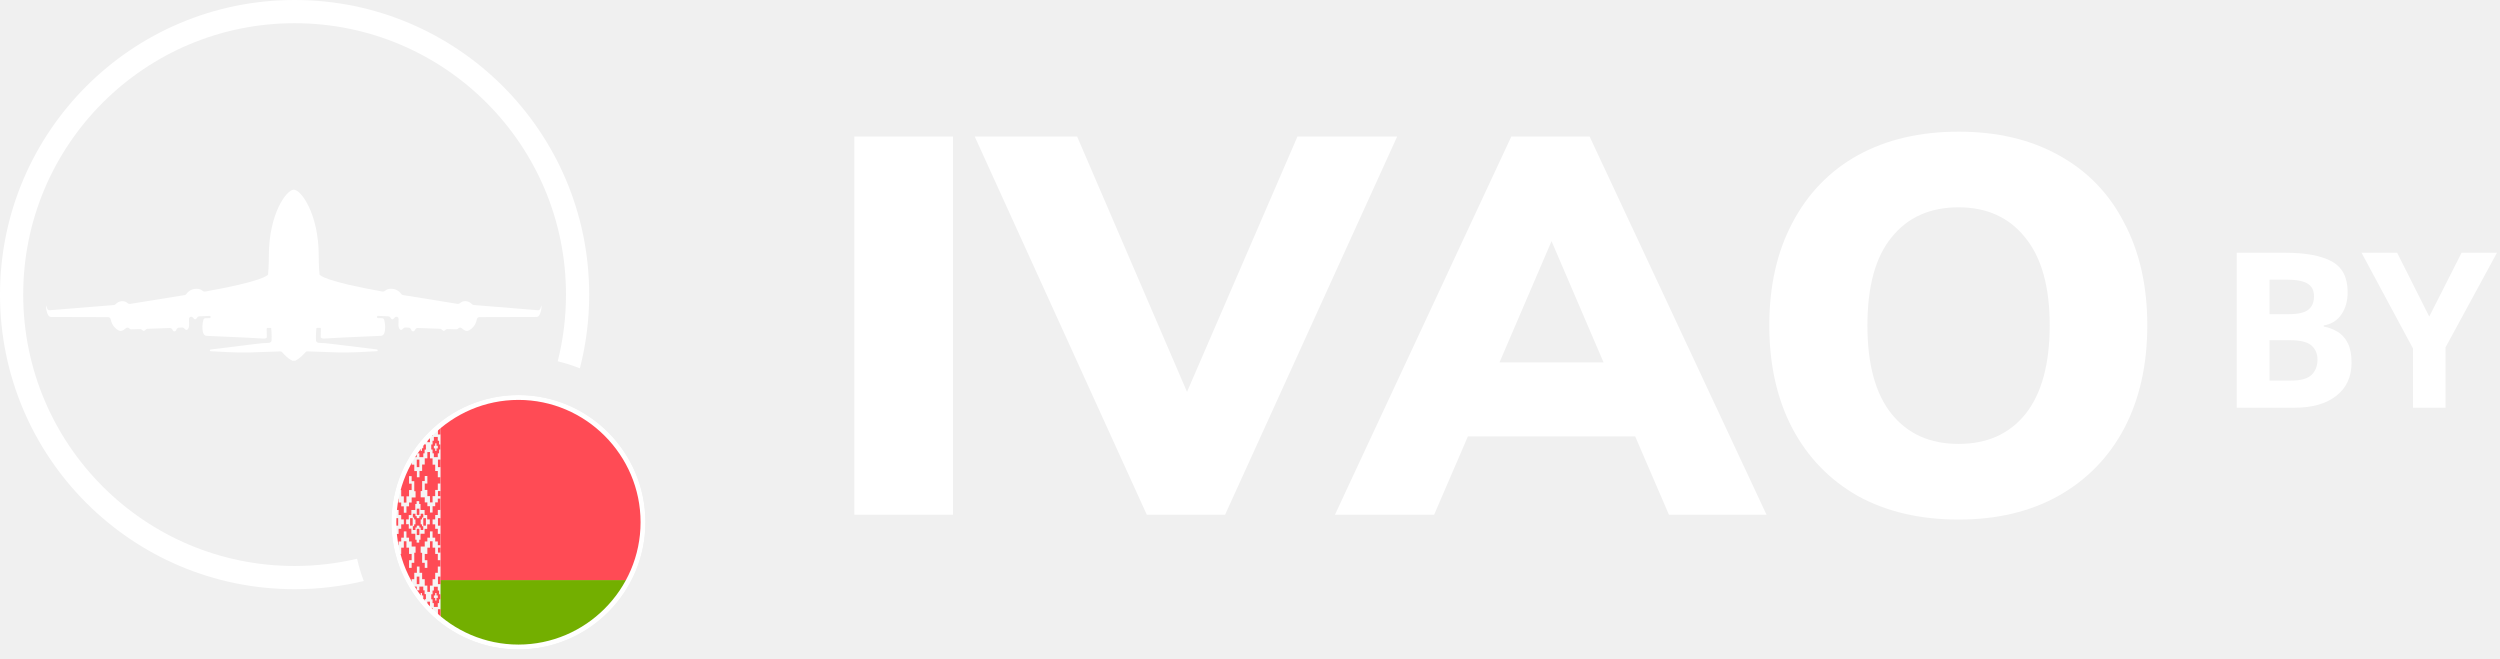
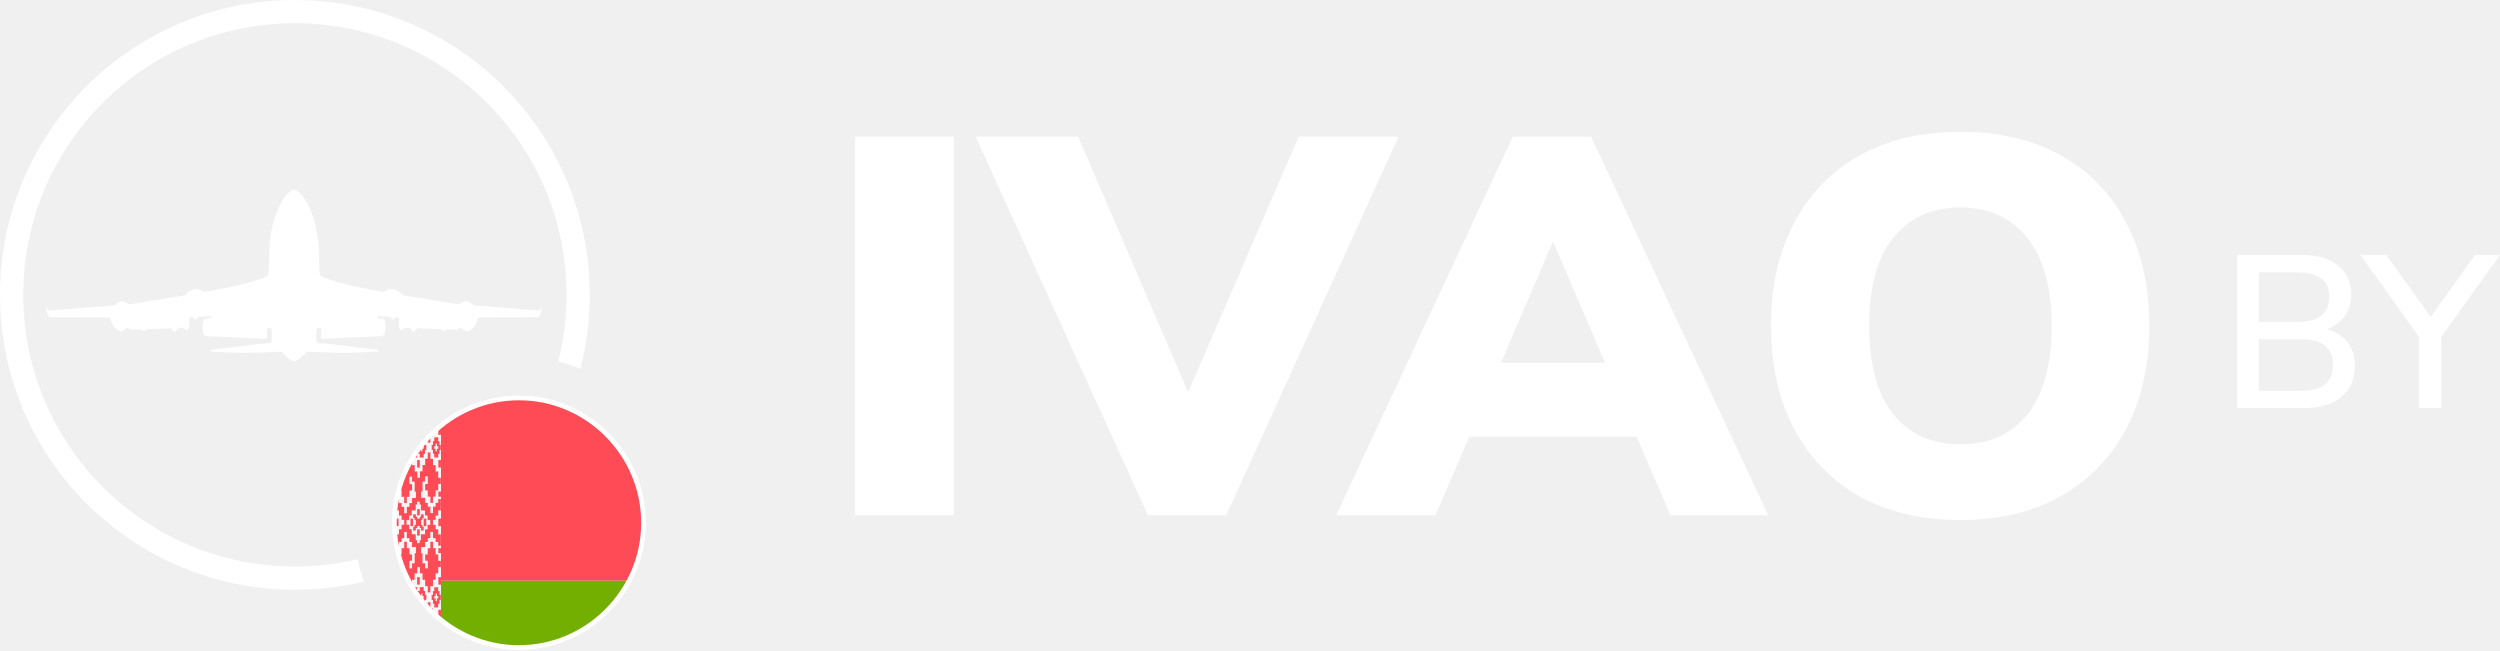
- <svg xmlns="http://www.w3.org/2000/svg" viewBox="0 0 5600.87 1474.79">
+ <svg xmlns="http://www.w3.org/2000/svg" viewBox="0 0 5595.52 1455">
  <defs>
-     <style>.cls-1,.cls-10,.cls-9{fill:#fff;}.cls-2{fill:none;}.cls-3{mask:url(#mask);}.cls-4{clip-path:url(#clip-path);}.cls-5{fill:#73af00;}.cls-6{fill:#ff4b55;}.cls-7{fill:#f5f5f5;}.cls-8{clip-path:url(#clip-path-4);}.cls-9{fill-rule:evenodd;}.cls-10{font-size:486.23px;font-family:NunitoSans-SemiBold, Nunito Sans;font-weight:600;}.cls-11{letter-spacing:-0.01em;}</style>
+     <style>.cls-1,.cls-9{fill:#fff;}.cls-2{fill:none;}.cls-3{mask:url(#mask);}.cls-4{clip-path:url(#clip-path);}.cls-5{fill:#73af00;}.cls-6{fill:#ff4b55;}.cls-7{fill:#f5f5f5;}.cls-8{clip-path:url(#clip-path-4);}.cls-9{fill-rule:evenodd;}</style>
    <mask id="mask" x="863.29" y="863.44" width="895.71" height="611.34" maskUnits="userSpaceOnUse">
      <g id="mask0">
        <path class="cls-1" d="M1161.5,1455c-156.7,0-284.5-128-284.5-285s127.8-285,284.5-285S1446,1013,1446,1170,1318.2,1455,1161.5,1455Z" />
      </g>
    </mask>
    <clipPath id="clip-path">
      <circle class="cls-2" cx="1160.48" cy="1170" r="281" />
    </clipPath>
    <clipPath id="clip-path-4">
      <circle class="cls-2" cx="1162.48" cy="1170" r="281" />
    </clipPath>
  </defs>
  <g id="Слой_2" data-name="Слой 2">
    <g id="Logo_small_" data-name="Logo (small)">
      <path id="Outline" class="cls-1" d="M660,0C295.5,0,0,295.5,0,660s295.5,660,660,660a659.67,659.67,0,0,0,155-18.3,363.84,363.84,0,0,1-15-49.9A609.53,609.53,0,0,1,660,1268C324.2,1268,52,995.8,52,660S324.2,52,660,52s608,272.2,608,608a608.4,608.4,0,0,1-18.5,149.4,362.49,362.49,0,0,1,49.6,15.8A657.2,657.2,0,0,0,1320,660C1320,295.5,1024.5,0,660,0Z" />
      <g class="cls-3">
        <g class="cls-4">
          <path class="cls-5" d="M1743.69,1452.72H884.78a15.21,15.21,0,0,1-15.32-15.32V1299.55H1759V1437.4A15.21,15.21,0,0,1,1743.69,1452.72Z" />
        </g>
        <g class="cls-4">
          <path class="cls-6" d="M1743.69,869.51H884.78a15.22,15.22,0,0,0-15.32,15.32v414.72H1759V884.83A15.21,15.21,0,0,0,1743.69,869.51Z" />
        </g>
        <g class="cls-4">
          <path class="cls-7" d="M987,1460.72H878.61a15.21,15.21,0,0,1-15.32-15.32V892.83a15.4,15.4,0,0,1,15.32-15.32H987Z" />
        </g>
        <g class="cls-8">
          <path class="cls-6" d="M886.19,1463.41h5.86V1446.5h-5.86Zm47.48,0h5.85V1446.5h-5.85Zm47.48,0H987V1446.5h-5.85Zm-71.22-44.88h5.85v-14h-5.85Zm47.48,0h5.85v-14h-5.85Zm-71.22-36.74h5.86v-16.91h-5.86Zm47.48,0h5.85v-16.91h-5.85Zm47.48,0H987v-16.91h-5.85Zm-82.92,22.76h5.85v-14.31h5.85v-14h5.85v14h5.86v14.31h5.85v14h-5.85v14.31h-5.86v14h-5.85v-14.31h-5.85v-14.3h-5.85v-13.66Zm47.15,0h5.85v-14.31h5.85v-14h5.86v14h5.85v14.31h5.85v14h-5.85v14.31h-5.85v14h-5.86v-14.31h-5.85v-14.3h-5.85v-13.66Zm12-56.58v14h-5.85v14.31H945.7v14h-5.85v14.31H934v-14.31h-5.86v-14h-5.85V1362h-5.85v-14h-5.85v14h-5.86v14.31h-5.85v14H893v14.31h-5.85v14H893v14h5.85v14.31h5.85v14h5.86v14h5.85v-14h5.85v-14h5.85v-14.31H934v-14h5.85v14h5.85v14.31h5.86v14h5.85v14h5.85v-14h5.85v-14H975v-14.31h5.85v-14h5.85v-14h-5.85v-14.31H975v-14h-5.86V1362h-5.85v-14ZM972,1334H975v-5.52h2.92V1334h2.93v5.53h-2.93v5.86H975v-5.86H972Zm0-19.51v8.46h-2.93v8.45h-2.92v11.38h2.92v8.46H972v8.45h8.78v-8.45h2.93v-8.46h2.92v-11.38h-2.92v-8.45h-2.93v-8.46Zm-80,19.51H895v-5.52h2.93V1334h2.93v5.86H897.9v5.53H895v-5.53h-2.92V1334Zm0-19.83v8.45h-2.93v8.46h-2.93v11.38h2.93v8.45h2.93v8.46h8.78v-8.46h2.92v-8.45h2.93v-11.38h-2.93v-8.46h-2.92v-8.45ZM924.89,1334h2.93v-5.52h2.92V1334h2.93v5.86h-2.93v5.53h-2.92v-5.53h-2.93Zm14.63,0h2.93v-5.52h2.93V1334h2.92v5.86h-2.92v5.53h-2.93v-5.53h-2.93Zm0-19.83v8.45h-5.85v-8.45h-8.78v8.45H922v8.46H919v11.38H922v8.45h2.93v8.46h8.78v-8.46h5.85v8.46h8.78v-8.46h2.93v-8.45h2.93v-11.38h-2.93v-8.46H948.3v-8.45Zm-53.33-5.53h5.86v-16.91h-5.86Zm47.48,0h5.85v-16.91h-5.85Zm47.48,0H987v-16.91h-5.85Zm-95-70.56h5.86V1227h-5.86Zm95,0H987V1227h-5.85Zm-47.48-39.35h5.85v-14h-5.85Zm-47.48-38v8.46h0v8.45h5.86v-8.45h0v-8.46Zm32.52,0v8.46h0v8.45h5.85v-8.45h0v-8.46Zm29.59,0v8.46h0v8.45h5.86v-8.45h0v-8.46Zm32.85,0v8.46h0v8.45H987v-8.45h0v-8.46Zm-38.7-9.75v5.52h-2.93v4.23h-5.85v-4.23h-2.93v-5.52h-5.85v8.45h2.93v4.23h2.92v5.53h0v5.52h-2.92v4.23h-2.93v8.46h5.85v-5.53h2.93v-4.23h5.85v4.23h2.93v5.53h5.85v-8.46h-2.92v-4.23h-2.93v-5.52h0v-5.53h2.93v-4.23h2.92v-8.45Zm-8.78,2.6h5.85v-14h-5.85Zm-47.48-42h5.86v-11.38h-5.86Zm95,0H987v-11.38h-5.85Zm-95-65h5.86v-16.91h-5.86Zm47.48,0h5.85v-16.91h-5.85Zm47.48,0H987v-16.91h-5.85Zm-71.22,122.92v-5.85h5.85v-9.76h5.86v-11.38h8.78v-13.33h2.92v-6.5h5.86v6.5h2.92v13.33h9.11v11.38h5.85v9.76h5.85v11.05h-5.85v10.09h-5.85v11h-9.11v13.33H939.2v6.51h-5.86v-6.51h-2.92v-13.33h-8.78V1184.4h-5.86v-10.08h-5.85v-4.88Zm47.48-156.74v14h-5.85v14H945.7V1055h-5.85v14.31H934v-14h-5.86V1041h-5.85v-14h-5.85V1012.7h-5.85V1027h-5.86v14h-5.85v14.31H893v14.31h-5.85v14H893v14.31h5.85v14h5.85v14h5.86v-14h5.85v-14h5.85v-14.31h-5.85v-16.91h5.85v11.39h5.85v22.43h2.93v14h-8.78v11.38h-5.85v8.45h-5.85v14.31h-5.86v-14.31h-5.85v-8.45H893v-8.78h-5.86v25.36H893v11.38h5.85v9.76h5.85v5.53h0v5.52h-5.85v10.09H893v11.38h-5.86v25.36H893V1213h5.85v-8.46h5.85v-14h5.86v14h5.85V1213h5.85v11.38h8.78v14h-2.93v22.44h-5.85v11.38h-5.85V1255h5.85v-14h-5.85v-14h-5.85v-14.31h-5.86V1227h-5.85v14H893v14h-5.85v14.31H893v14h5.85v14.3h5.85v14.31h5.86v14h5.85v-14h5.85v-14.31h5.85v-14.3H934v-14h5.85v14h5.85v14.3h5.86v14.31h5.85v14h5.85v-14h5.85v-14.31H975v-14.3h5.85v-14h5.85V1255h-5.85v-14H975v-14h-5.86v-14.31h-5.85V1227h-5.85v14h-5.85v14h5.85v17.23h-5.85v-11.38H945.7v-22.44h-3.25v-14h9.11V1213h5.85v-8.46h5.85v-14h5.85v14H975V1213h5.85v8.45h5.85v-25.36h-5.85v-11.38H975v-10.08h-5.86v-5.53h0v-5.53H975v-9.76h5.85v-11.38h5.85v-25.36h-5.85v8.45H975V1134h-5.86v14.3h-5.85V1134h-5.85v-8.46h-5.85v-11.38h-9.11v-14h3.25v-22.44h5.86v-11.38h5.85v16.91h-5.85v14.31h5.85v14h5.85v14h5.85v-14H975v-14h5.85v-14.31h5.85v-14h-5.85v-14H975V1041h-5.86v-14h-5.85V1012.7Zm-65.36-14H895v-5.53h2.93v5.53h2.93v5.53H897.9v5.85H895v-5.85h-2.92v-5.53Zm0-11.38h-2.93v8.45h-2.93v11.39h2.93v8.45h2.93v8.45h8.78v-8.45h2.92v-8.45h2.93V995.79h-2.93v-8.45h-2.92v-8.13h-8.78Zm32.84,11.38h2.93v-5.53h2.92v5.53h2.93v5.53h-2.93v5.85h-2.92v-5.85h-2.93Zm14.63,0h2.93v-5.53h2.93v5.53h2.92v5.53h-2.92v5.85h-2.93v-5.85h-2.93Zm-14.63-11.38H922v8.45H919v11.39H922v8.45h2.93v8.45h8.78v-8.45h5.85v8.45h8.78v-8.45h2.93v-8.45h2.93V995.79h-2.93v-8.45H948.3v-8.13h-8.78v8.13h-5.85v-8.13h-8.78ZM972,998.72H975v-5.53h2.92v5.53h2.93v5.85h-2.93v5.53H975v-5.53H972Zm0-19.84v8.46h-2.93v8.45h-2.92v11.39h2.92v8.45H972v8.45h8.78v-8.45h2.93v-8.45h2.92V995.79h-2.92v-8.45h-2.93v-8.46Zm-85.85-5.52h5.86V956.45h-5.86Zm47.48,0h5.85V956.45h-5.85Zm47.48,0H987V956.45h-5.85ZM909.93,934h5.85V919.7h-5.85Zm47.48,0h5.85V919.7h-5.85Zm-71.22-42.27h5.86V874.83h-5.86Zm47.48,0h5.85V874.83h-5.85Zm47.48,0H987V874.83h-5.85Zm-82.92,28h5.85v-14h5.85V891.41h5.85v14.31h5.86v14h5.85V934h-5.85v14h-5.86V962.3h-5.85V948h-5.85V934h-5.85V919.7Zm47.15,0h5.85v-14h5.85V891.41h5.86v14.31h5.85v14h5.85V934h-5.85v14h-5.85V962.3h-5.86V948h-5.85V934h-5.85V919.7Zm12-56.26v14.31h-5.85v14H945.7V906h-5.85v14H934V905.72h-5.86V891.41h-5.85v-14h-5.85v-14h-5.85v14.31h-5.86v14h-5.85V906H893v14h-5.85v14.3H893v14h5.85v14.31h5.85v14.3h5.86v14h5.85v-14h5.85v-14.3h5.85V948H934V934h5.85v14h5.85V962.3h5.86v14.31h5.85v14h5.85v-14h5.85V962.3H975V948h5.85V934h5.85V919.7h-5.85v-14H975V891.41h-5.86v-14h-5.85v-14Z" />
        </g>
        <path class="cls-1" d="M1161.48,895.92c150.44,0,273.62,123.39,273.62,274.08s-123.18,274.08-273.62,274.08S887.86,1320.69,887.86,1170,1011,895.92,1161.48,895.92Zm0-10.92C1004.5,885,877,1012.76,877,1170s127.54,285,284.52,285S1446,1327.24,1446,1170,1318.46,885,1161.48,885Z" />
      </g>
      <path id="Plane" class="cls-9" d="M767.52,773.47c-.27,0-35.38-4.5-39.5-4.68l-1.45-.06c-3.2-.13-8.66-.35-12.64-.61-2.76-.18-5.93-2.5-6-5.26-.06-1.41-.08-3-.09-4.69,0-1.44,0-2.92-.07-4.31,0-6.08.67-16,1-18.32a1.54,1.54,0,0,1,.17-.45,1.21,1.21,0,0,1,1.09-.48h7.76c1.21,0,1.25,3,1.09,4.85,0,.12,0,.24,0,.37,0,1.64-.35,14-.35,15.65s3.41,3.23,7.72,3,41.31-2.29,42-2.33h0l85.46-3.78c8.08-.36,9.34-12.24,9.16-21.41a64.33,64.33,0,0,0-2.24-14.66,4.67,4.67,0,0,0-4.47-3.41l-9.34-.22a2.5,2.5,0,1,1,.16-5l23.08,1c2.31.1,4.17,1.84,5.3,3.86.82,1.46,2.06,2.79,3.85,2.79a3.17,3.17,0,0,0,2.49-1.15l.34-.41c1.7-2,3.6-4.29,6.2-4.19a4.88,4.88,0,0,1,4.72,5c-.07,4.41-.18,10.72-.29,13.92,0,5.4,2.34,10.44,5.75,10.62a3.74,3.74,0,0,0,3.1-1.38c1.7-2,3.75-4.12,6.35-4l7.84.33c2.68.11,4.69,2.39,5.62,4.9.66,1.78,1.86,3.39,4,3.39,2.2.17,3.54-1.4,4.36-3.16,1.12-2.42,3.29-4.5,5.95-4.4l50.6,1.82c1.72.06,3,1.28,4.34,2.5a15,15,0,0,0,2.11,1.76,2.54,2.54,0,0,0,1.41.4,3.68,3.68,0,0,0,2.53-1.08c1.6-1.48,3.44-3,5.62-2.95l20.22.55a5,5,0,0,0,3.88-1.68l.4-.45a5.45,5.45,0,0,1,7.6-.35c3.3,2.84,8,6.25,11.46,6.14,5.93,0,15.63-8.09,19.4-16.55a46.48,46.48,0,0,0,3.11-9.45,6,6,0,0,1,5.61-5c23-.07,119-.35,128.28-.35,10.59-.18,11.67-27.52,11-25.72-.42,1.05-1.77,4.64-2.81,7.42a5,5,0,0,1-5.09,3.24l-144.2-11.72a6.38,6.38,0,0,1-4.06-2.16,20,20,0,0,0-13.34-6.5,18.12,18.12,0,0,0-13.32,4.46,6.47,6.47,0,0,1-5.15,1.71l-122.53-19.8a6,6,0,0,1-3.81-2.5A27.24,27.24,0,0,0,877.41,647c-6.95-.28-10.91,1.5-13.12,3.34-2,1.66-4.74,3.31-7.3,2.86-127.11-22.56-139.83-36-141-38a1.13,1.13,0,0,1-.16-.54c-.23-2.31-1.76-18.37-1.76-41.81C714,478.79,674.34,425,658.36,425l-.18,0-.18,0c-16,0-55.66,53.79-55.66,147.88,0,23.44-1.54,39.5-1.77,41.81a1.25,1.25,0,0,1-.15.54c-1.22,2-13.95,15.41-141,38-2.56.45-5.3-1.2-7.3-2.86-2.22-1.84-6.17-3.61-13.13-3.34a27.2,27.2,0,0,0-21.45,11.57,6,6,0,0,1-3.82,2.5l-122.53,19.8a6.48,6.48,0,0,1-5.15-1.71,18.12,18.12,0,0,0-13.32-4.46,20.1,20.1,0,0,0-13.34,6.5,6.38,6.38,0,0,1-4.06,2.16L111.08,695.08a5,5,0,0,1-5.1-3.24c-1-2.78-2.38-6.37-2.8-7.42-.72-1.8.36,25.54,10.95,25.72,9.31,0,105.24.28,128.27.35a6,6,0,0,1,5.61,5,47.25,47.25,0,0,0,3.12,9.45c3.77,8.46,13.46,16.55,19.39,16.55,3.47.11,8.16-3.3,11.46-6.14a5.46,5.46,0,0,1,7.61.35l.39.45a5,5,0,0,0,3.88,1.68l20.22-.55c2.18-.06,4,1.47,5.62,2.95a3.7,3.7,0,0,0,2.53,1.08,2.52,2.52,0,0,0,1.41-.4,15.7,15.7,0,0,0,2.12-1.76c1.31-1.22,2.61-2.44,4.33-2.5l50.6-1.82c2.66-.1,4.83,2,5.95,4.4.82,1.76,2.17,3.33,4.36,3.16,2.16,0,3.36-1.61,4-3.39.94-2.51,2.94-4.79,5.62-4.9l7.85-.33c2.6-.11,4.64,2,6.34,4a3.74,3.74,0,0,0,3.1,1.38c3.42-.18,5.75-5.22,5.75-10.62-.11-3.2-.22-9.51-.29-13.92a4.89,4.89,0,0,1,4.72-5c2.61-.1,4.5,2.16,6.21,4.19l.34.41a3.11,3.11,0,0,0,2.49,1.15c1.79,0,3-1.33,3.84-2.79,1.14-2,3-3.76,5.31-3.86l23.07-1a2.5,2.5,0,1,1,.17,5l-9.35.22a4.66,4.66,0,0,0-4.46,3.41A63.77,63.77,0,0,0,453.49,731c-.18,9.17,1.07,21,9.15,21.41l85.47,3.78h0c.7,0,37.74,2.16,42,2.33s7.72-1.25,7.72-3-.32-14-.36-15.65a2,2,0,0,0,0-.25s0-.08,0-.12c-.16-1.83-.12-4.85,1.09-4.85h7.76a1.2,1.2,0,0,1,1.09.48,1.3,1.3,0,0,1,.17.45c.37,2.3,1,12.24,1,18.32,0,1.39,0,2.87-.07,4.31,0,1.66,0,3.28-.08,4.7-.11,2.75-3.29,5.07-6,5.25-3.83.24-9,.46-12.2.59l-1.9.08c-4.11.18-39.23,4.64-39.5,4.68h0c-.28,0-75.24,9.17-77.21,9.53s-1.8,3.78,0,3.78c.3,0,2,.1,4.68.27,13.84.84,54.95,3.36,81.51,2.61,27.26-.92,60.8-2.11,70.06-2.43A5.12,5.12,0,0,1,632,789c3.86,4.44,13.91,15.35,22.14,18.36-.72.5-1,.79.06.79h8.05c1,0,.78-.29.06-.79,8.23-3,18.29-13.92,22.14-18.36a5.13,5.13,0,0,1,4.08-1.81c9.26.32,42.8,1.51,70.07,2.43,26.56.75,67.67-1.77,81.5-2.61,2.72-.17,4.39-.27,4.68-.27,1.8,0,2-3.42,0-3.78s-76.93-9.5-77.2-9.53Z" />
      <g id="IVAO">
        <path class="cls-1" d="M1914,1153.18V305.82h221v847.36Z" />
        <path class="cls-1" d="M2906.77,305.82h223.41l-385.57,847.36H2569.25L2183.68,305.82H2413.1l246.23,572.12Z" />
        <path class="cls-1" d="M3739,1153.18,3663.36,977.7H3288.6l-75.67,175.48H2990.72L3385.9,305.82h175.36l396.38,847.36ZM3359.47,811.83h233L3476,540.2Z" />
        <path class="cls-1" d="M4387.87,1164q-129.72,0-225.82-52.89-94.89-54.08-146.53-151.44-51.66-98.55-51.65-230.77t51.65-229.57q51.64-98.56,146.53-151.44Q4258.14,295,4387.87,295t224.61,52.89q96.09,52.88,146.54,151.44,51.64,97.35,51.65,229.57T4759,959.67q-51.65,97.36-147.74,151.44Q4516.39,1164,4387.87,1164Zm0-169.47q96.09,0,150.14-67.31,54-68.51,54.05-198.32t-55.25-197.12q-54.06-67.3-148.94-67.31-96.09,0-150.14,67.31-54.06,66.11-54.06,197.12t54.06,198.32Q4291.78,994.53,4387.87,994.53Z" />
      </g>
-       <text id="TAG" class="cls-10" transform="translate(4967.31 913.41)">
-         <tspan class="cls-11">B</tspan>
-         <tspan x="323.35" y="0">Y</tspan>
-       </text>
+       <path class="cls-1" d="M5007.18,913.41V570.62h143q53.47,0,82.9,23.58t29.41,65.88q0,27.72-14.58,47.65T5208,736.91q29.64,7.79,46.19,28.69t16.53,53q0,45.71-30.39,70.25T5156,913.41Zm48.63-193h86.55q71,0,71-55.43t-71-55.43h-86.55Zm0,154.13h94.33q71.47,0,71.47-57.86,0-57.36-71.47-57.37h-94.33Z" />
+       <path class="cls-1" d="M5414.16,913.41v-160L5282.88,570.62h58.34l99.19,138.57,99.19-138.57h55.92L5464.24,753.93V913.41Z" />
    </g>
  </g>
</svg>
